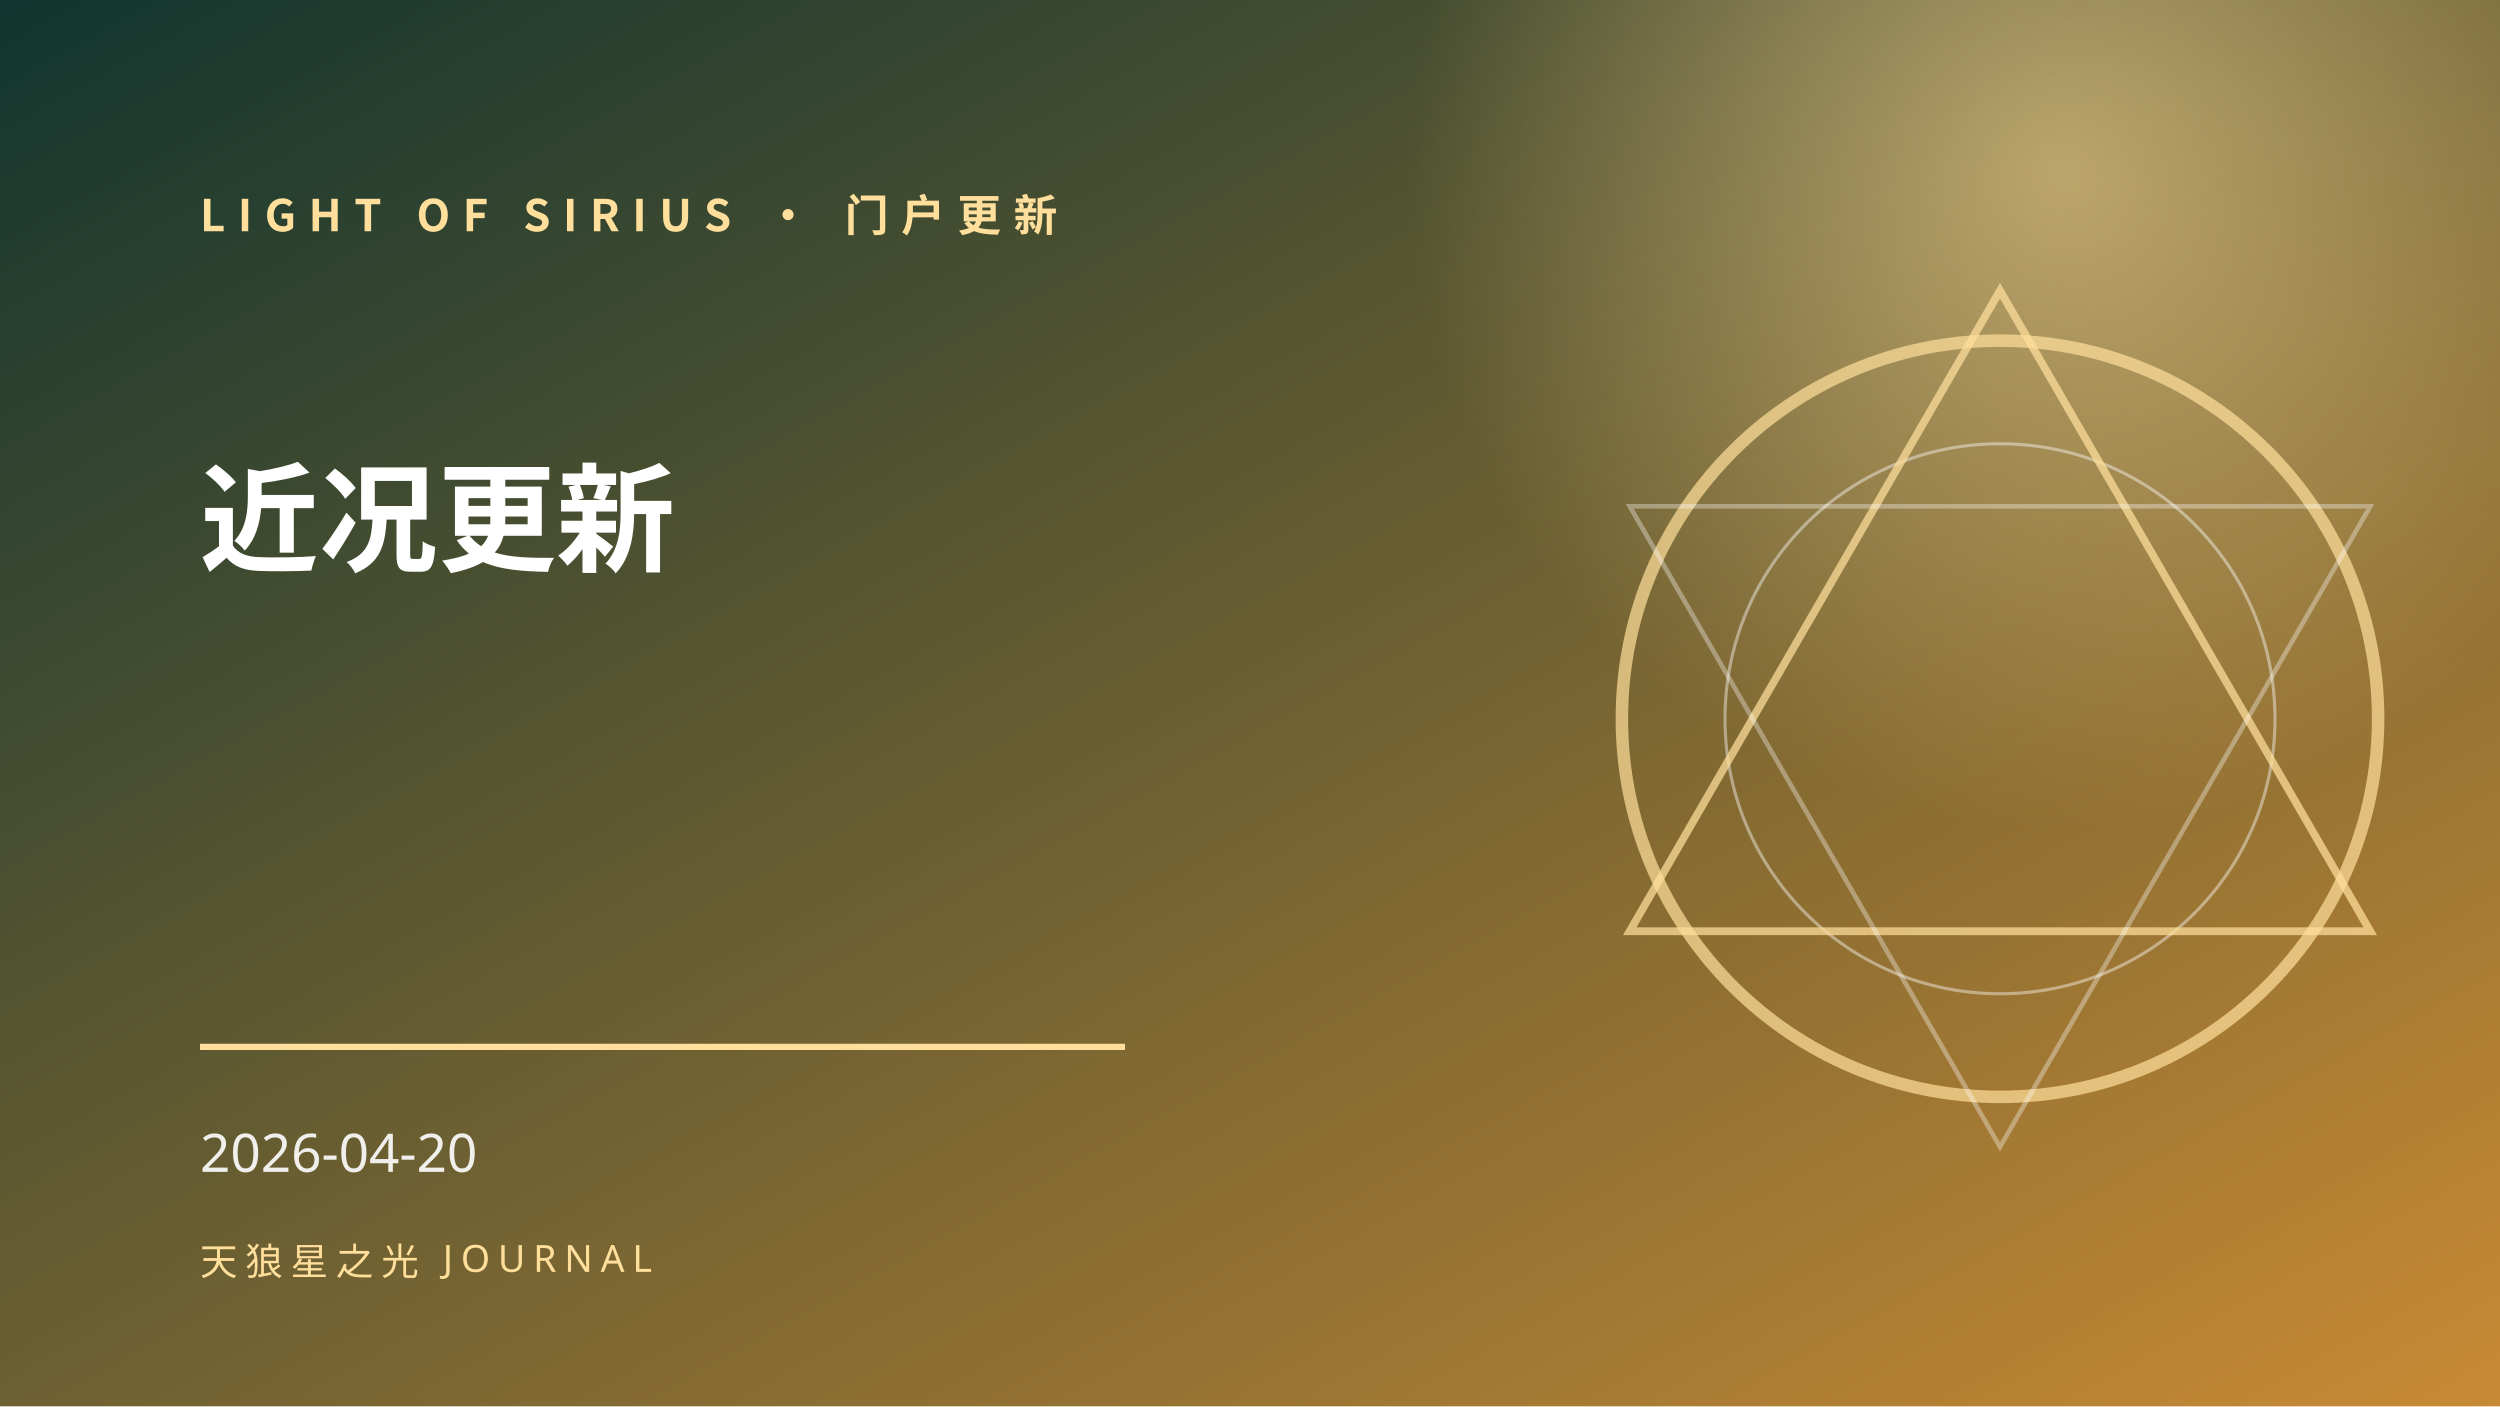
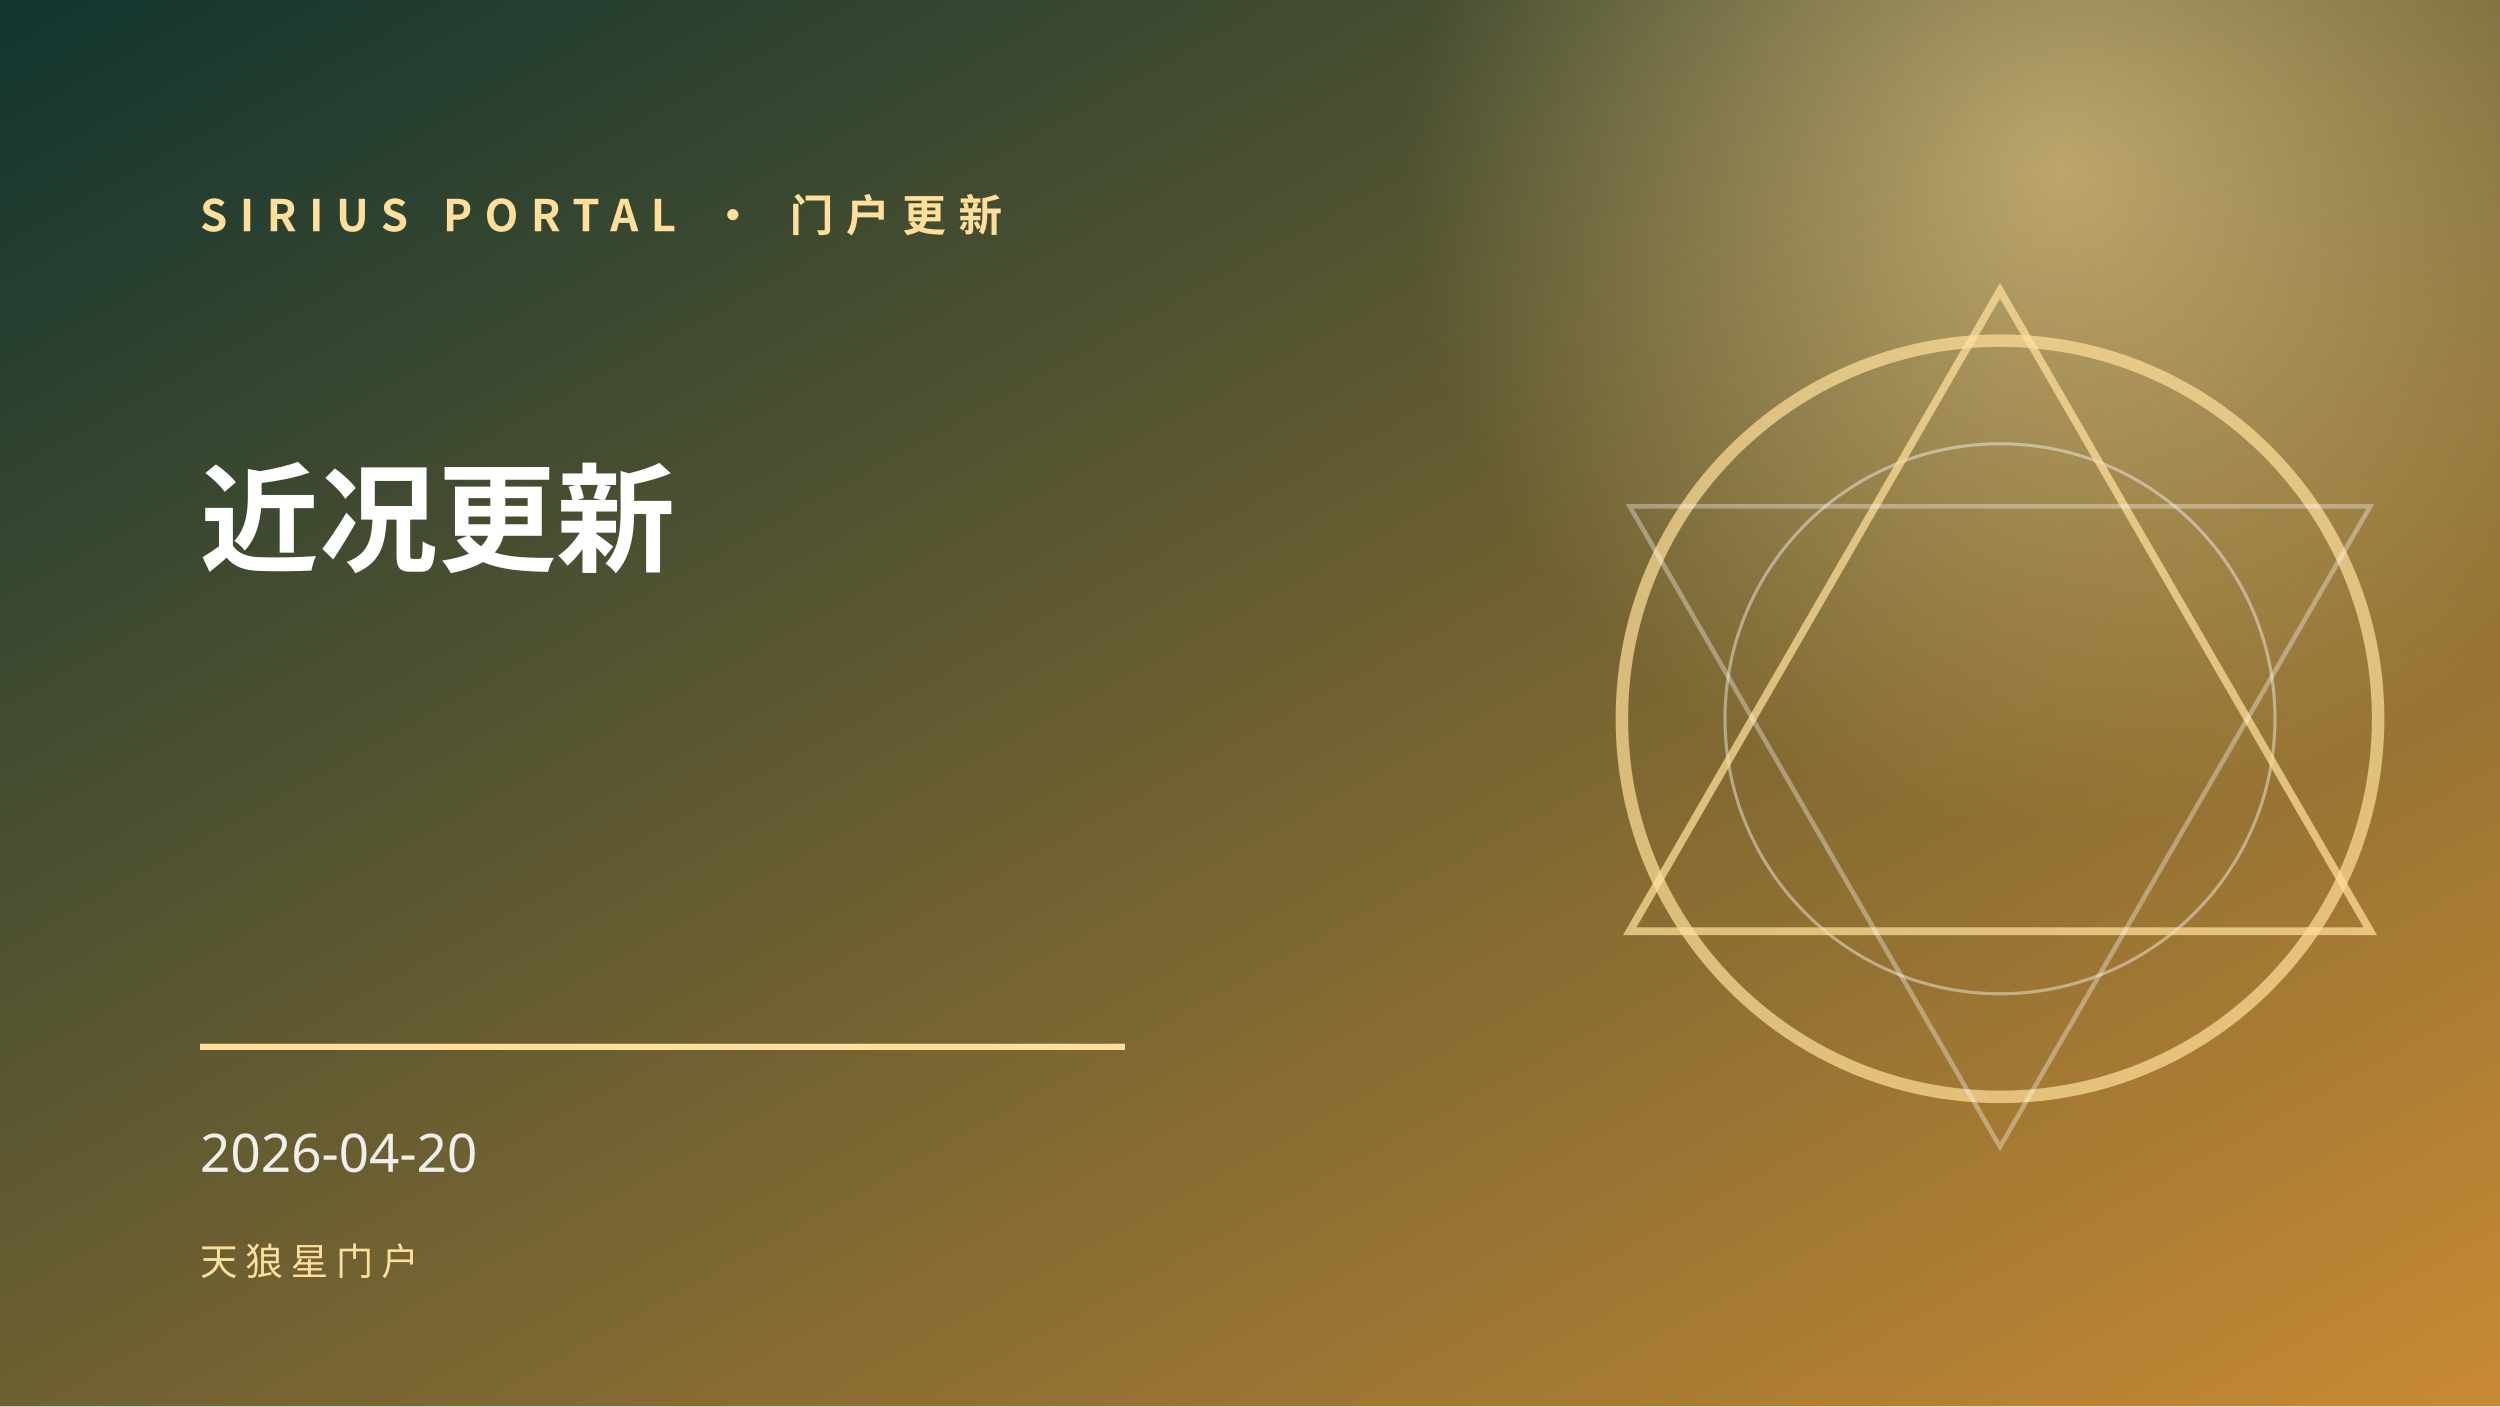
<svg xmlns="http://www.w3.org/2000/svg" width="1600" height="900" viewBox="0 0 1600 900" role="img" aria-label="近况更新">
  <defs>
    <linearGradient id="bg" x1="0" y1="0" x2="1" y2="1">
      <stop stop-color="#11352f" />
      <stop offset="1" stop-color="#c88a34" />
    </linearGradient>
    <radialGradient id="glow">
      <stop stop-color="#ffdf9b" stop-opacity=".56" />
      <stop offset="1" stop-color="#ffdf9b" stop-opacity="0" />
    </radialGradient>
  </defs>
  <rect width="1600" height="900" fill="url(#bg)" />
  <circle cx="1320" cy="110" r="420" fill="url(#glow)" />
  <circle cx="1280" cy="460" r="242" fill="none" stroke="#ffdf9b" stroke-width="8" opacity=".7" />
  <circle cx="1280" cy="460" r="176" fill="none" stroke="white" stroke-width="2" opacity=".42" />
  <path d="M1280 186 1517 596 1043 596Z" fill="none" stroke="#ffdf9b" stroke-width="5" opacity=".72" />
  <path d="M1043 324 1517 324 1280 734Z" fill="none" stroke="white" stroke-width="3" opacity=".34" />
-   <text x="128" y="148" fill="#ffdf9b" font-family="Microsoft YaHei, Noto Sans CJK SC, sans-serif" font-size="28" font-weight="700" letter-spacing="8">LIGHT OF SIRIUS · 门户更新</text>
+   <text x="128" y="148" fill="#ffdf9b" font-family="Microsoft YaHei, Noto Sans CJK SC, sans-serif" font-size="28" font-weight="700" letter-spacing="8">SIRIUS PORTAL · 门户更新</text>
  <text x="128" y="360" fill="white" font-family="STKaiti, KaiTi, Microsoft YaHei, serif" font-size="76" font-weight="700">
    <tspan x="128" dy="0">近况更新</tspan>
  </text>
  <line x1="128" y1="670" x2="720" y2="670" stroke="#ffdf9b" stroke-width="4" />
  <text x="128" y="750" fill="white" opacity=".9" font-family="Microsoft YaHei, sans-serif" font-size="34">2026-04-20</text>
-   <text x="128" y="816" fill="#ffdf9b" font-family="Microsoft YaHei, sans-serif" font-size="24" letter-spacing="5">天狼星之光 JOURNAL</text>
+   <text x="128" y="816" fill="#ffdf9b" font-family="Microsoft YaHei, sans-serif" font-size="24" letter-spacing="5">天狼星门户</text>
</svg>
